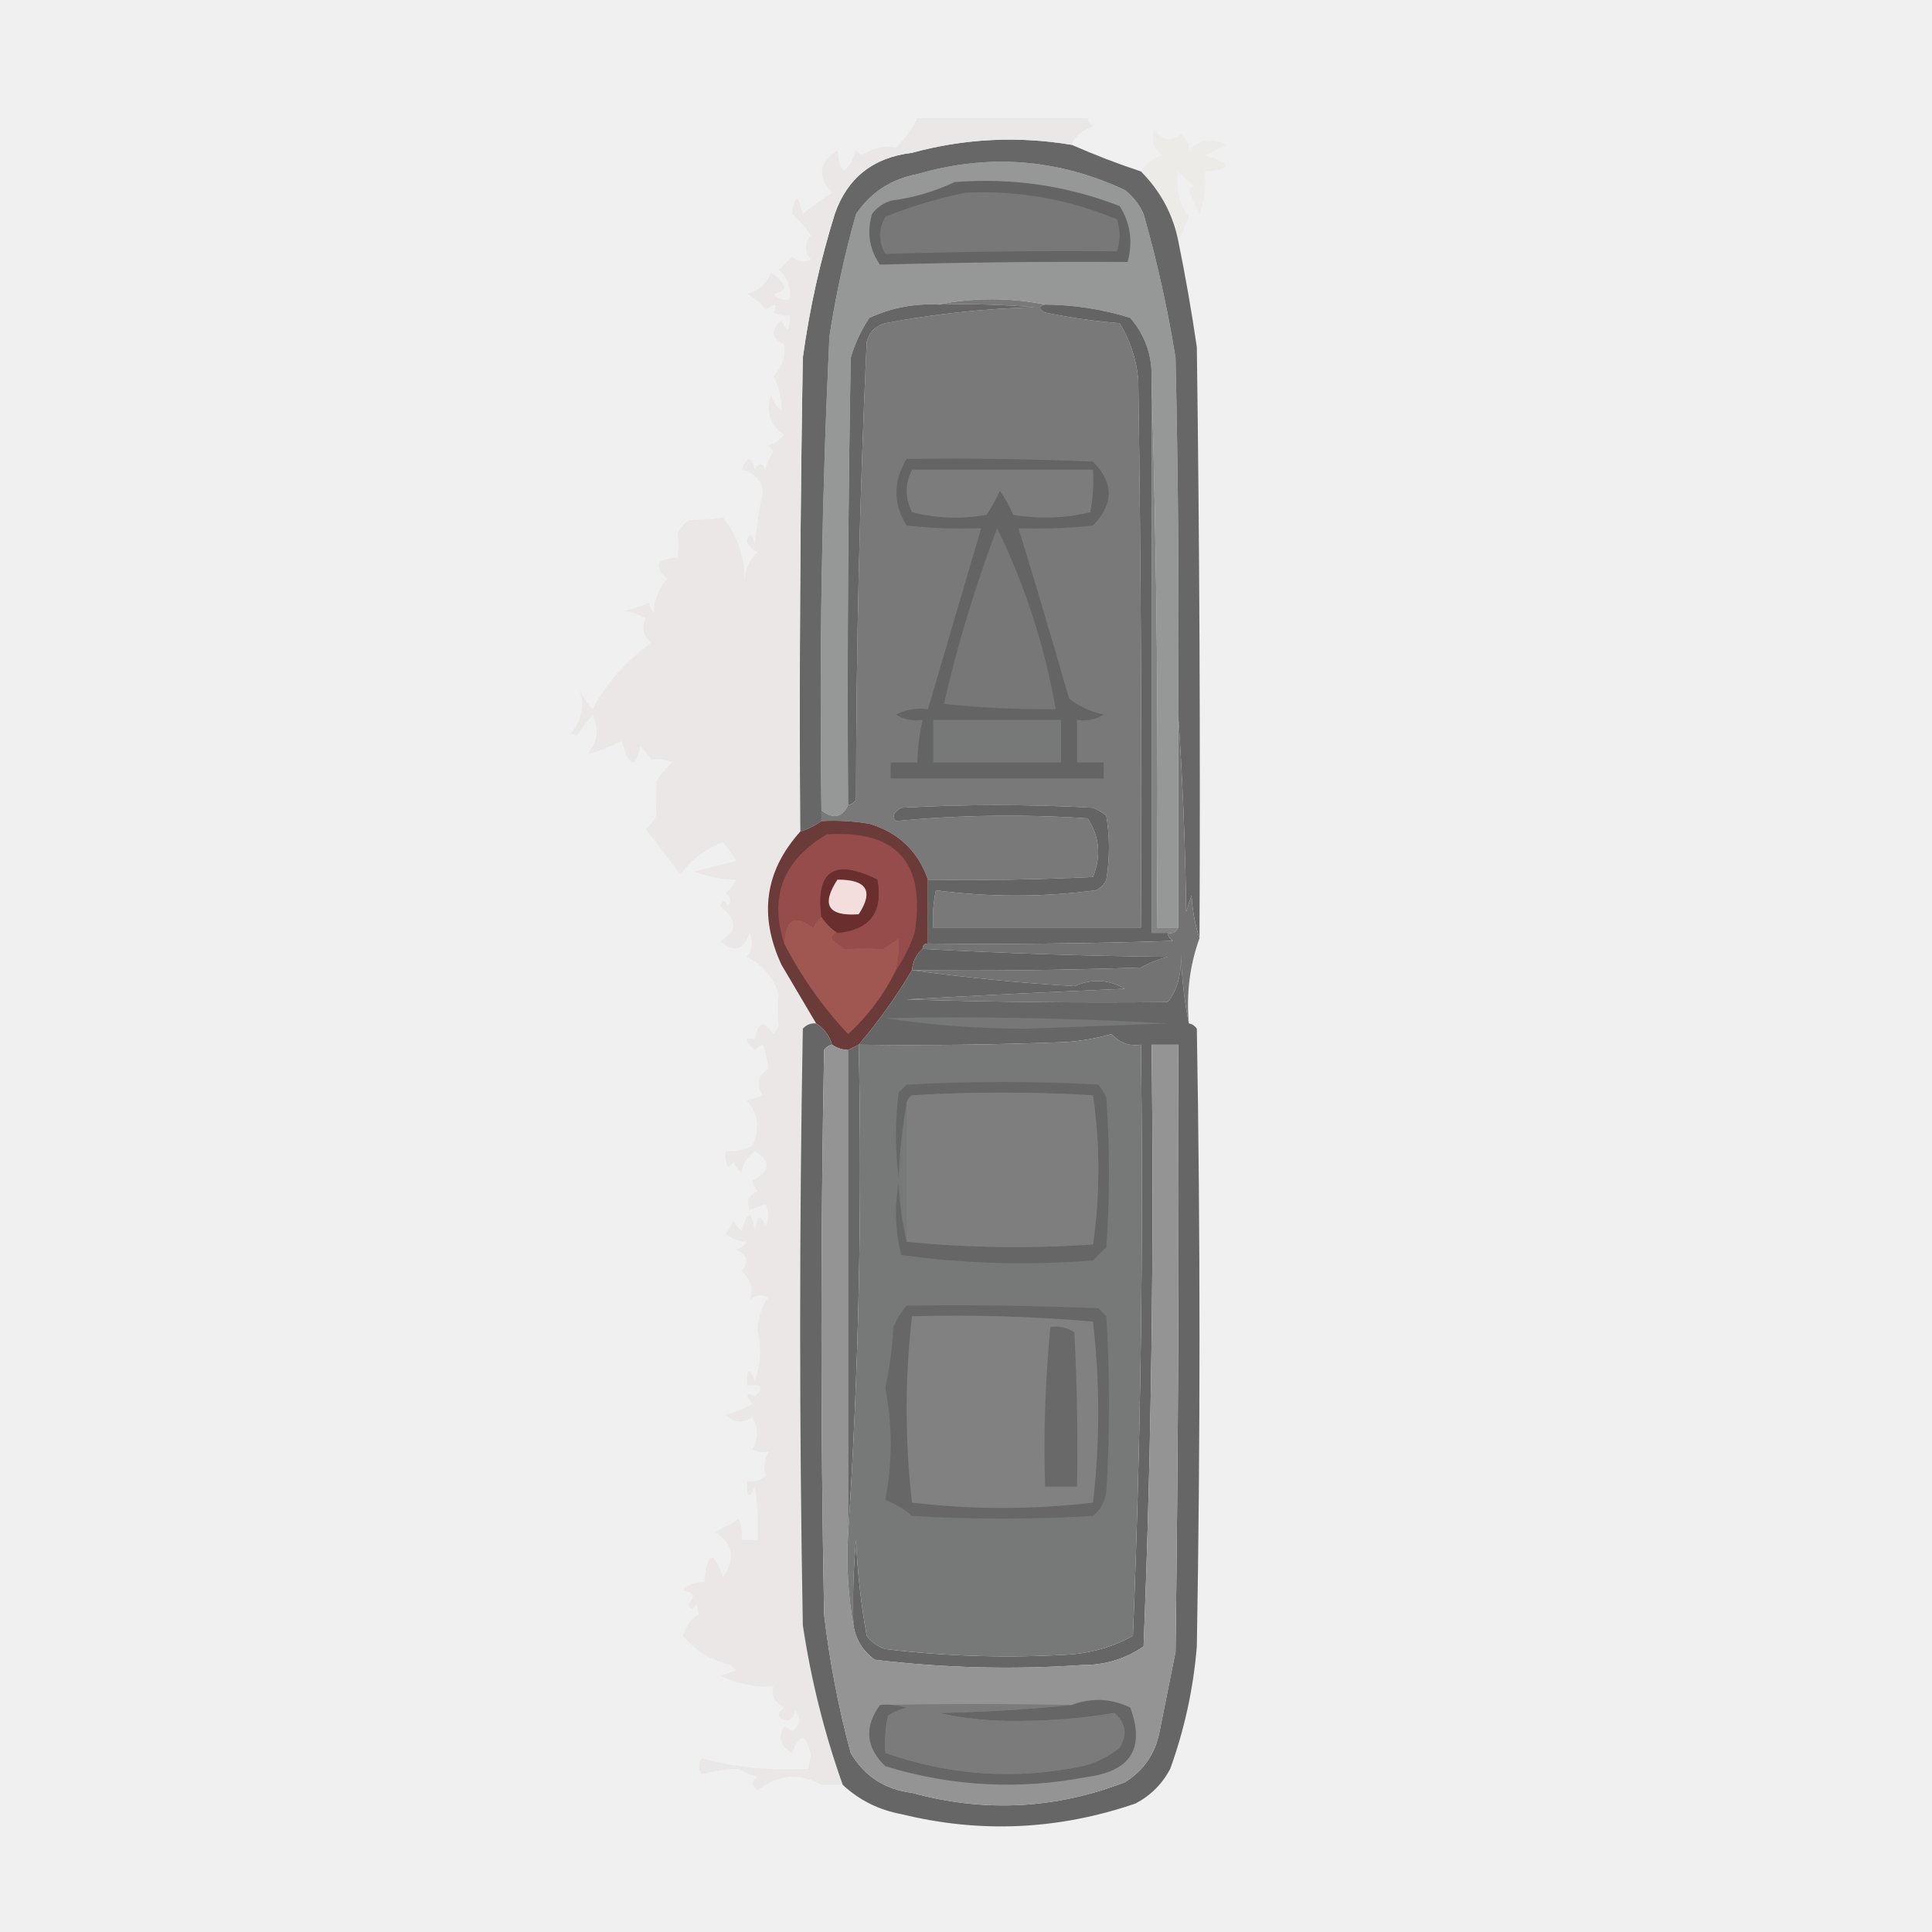
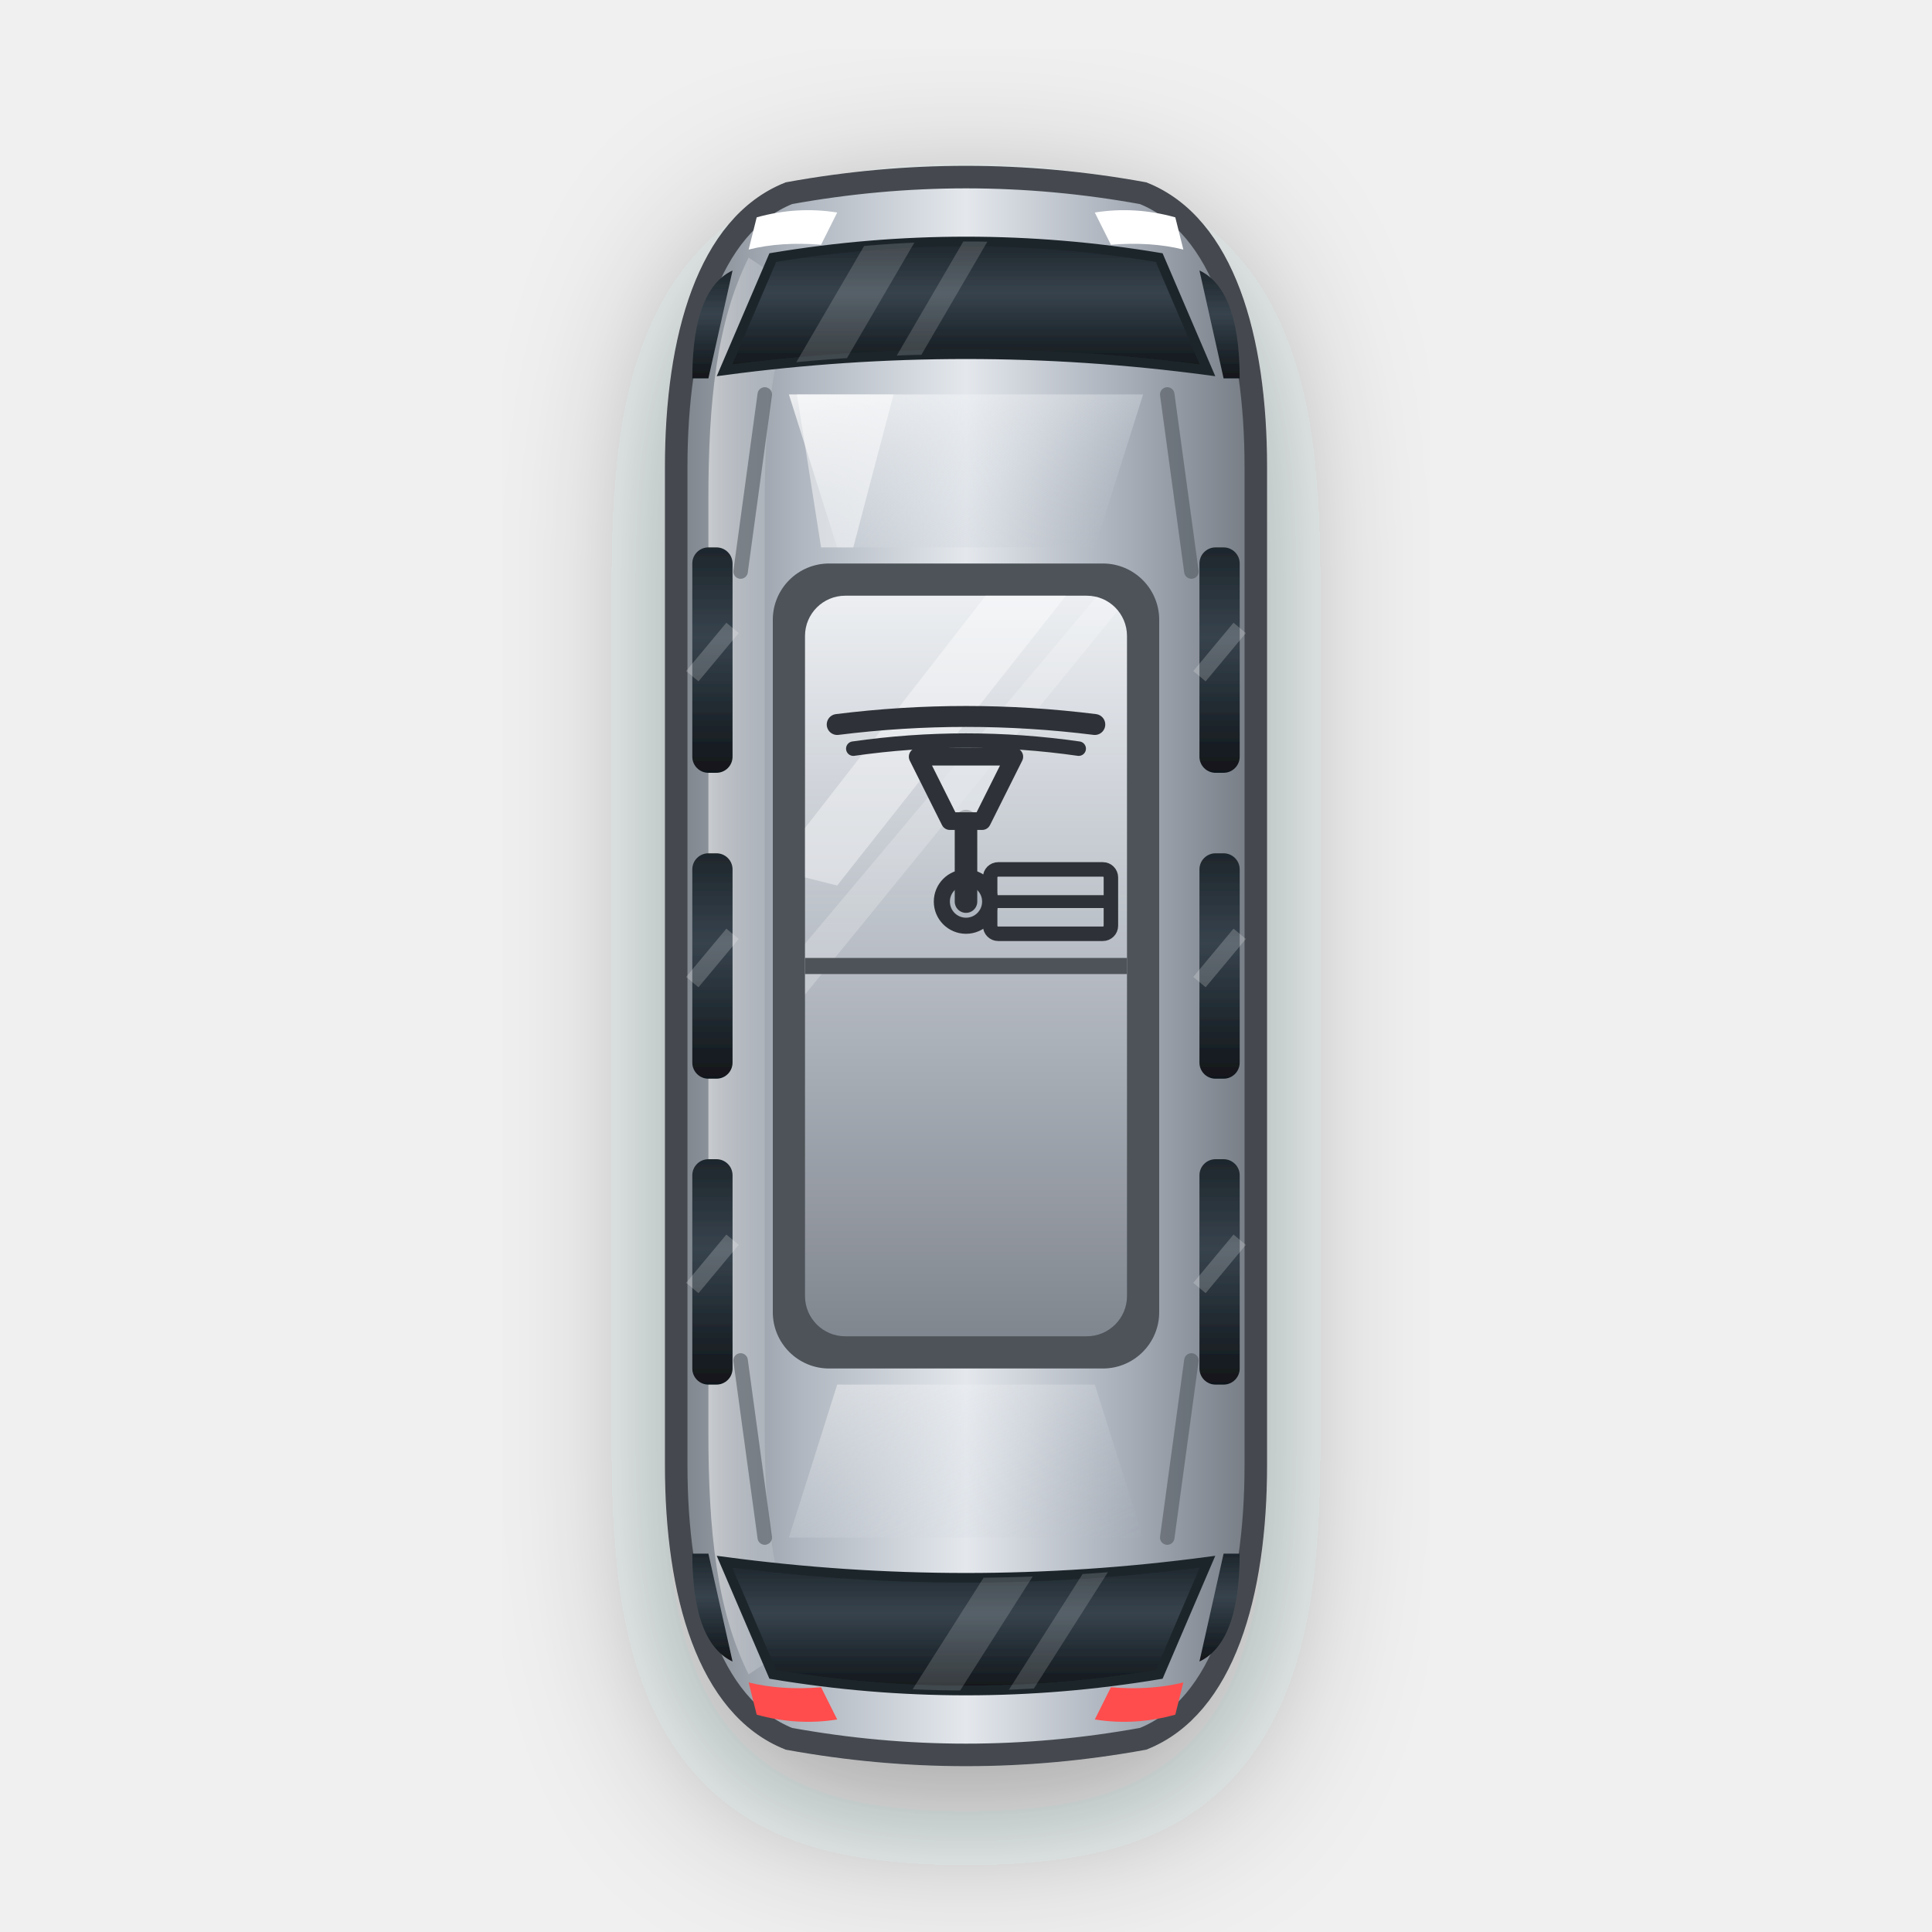
- <svg xmlns="http://www.w3.org/2000/svg" width="96mm" height="96mm" viewBox="0 0 96 96" version="1.1" id="svg1">
-   <defs id="defs1" />
-   <g id="layer1">
-     <g id="g2" style="clip-rule:evenodd;fill-rule:evenodd;image-rendering:optimizeQuality;shape-rendering:geometricPrecision;text-rendering:geometricPrecision" transform="matrix(0.2645833,0,0,0.2645833,-170.1881,6.005637)">
-       <path style="opacity:1" fill="#ecebe7" d="m 864.5,22.5 c -1.005,-4.985 -3.338,-9.318 -7,-13 0.835,-1.443 2.168,-2.443 4,-3 -1.684,-1.354 -2.184,-3.021 -1.5,-5 1.328,2.169 2.994,2.502 5,1 1.098,0.884 1.598,1.884 1.5,3 2.099,-2.034 4.432,-2.368 7,-1 -1.333,0.667 -2.667,1.333 -4,2 5.194,1.558 5.194,2.558 0,3 0.313,2.747 -0.02,5.413 -1,8 -0.744,-1.49 -1.41,-2.99 -2,-4.5 0.333,-0.333 0.667,-0.667 1,-1 -1.146,-0.645 -2.146,-1.478 -3,-2.5 -0.557,2.949 0.109,5.783 2,8.5 -0.544,1.585 -1.211,3.085 -2,4.5 z" id="path2" />
+ <svg xmlns="http://www.w3.org/2000/svg" viewBox="0 0 120 120" width="120" height="120">
+   <defs>
+     <filter id="dropShadow" x="-30%" y="-30%" width="160%" height="160%">
+       <feGaussianBlur in="SourceAlpha" stdDeviation="5" />
+       <feOffset dx="0" dy="3" result="offsetblur" />
+       <feFlood flood-color="#1E2226" flood-opacity="0.38" />
+       <feComposite in2="offsetblur" operator="in" />
+       <feMerge>
+         <feMergeNode />
+         <feMergeNode in="SourceGraphic" />
+       </feMerge>
+     </filter>
+     <linearGradient id="bodyGrad" x1="0%" y1="0%" x2="100%" y2="0%">
+       <stop offset="0%" stop-color="#7D838B" />
+       <stop offset="22%" stop-color="#B0B7C0" />
+       <stop offset="50%" stop-color="#E4E8ED" />
+       <stop offset="78%" stop-color="#A6ADB7" />
+       <stop offset="100%" stop-color="#747A82" />
+     </linearGradient>
+     <linearGradient id="roofGrad" x1="0%" y1="0%" x2="0%" y2="100%">
+       <stop offset="0%" stop-color="#F5F7FA" stop-opacity="0.95" />
+       <stop offset="48%" stop-color="#C4CAD2" stop-opacity="0.9" />
+       <stop offset="100%" stop-color="#878D96" stop-opacity="0.88" />
+     </linearGradient>
+     <linearGradient id="glassGrad" x1="0%" y1="0%" x2="0%" y2="100%">
+       <stop offset="0%" stop-color="#1E262C" />
+       <stop offset="40%" stop-color="#37434D" />
+       <stop offset="70%" stop-color="#222B32" />
+       <stop offset="100%" stop-color="#11161A" />
+     </linearGradient>
+     <linearGradient id="hoodHighlight" x1="0%" y1="0%" x2="100%" y2="100%">
+       <stop offset="0%" stop-color="#FFFFFF" stop-opacity="0.78" />
+       <stop offset="55%" stop-color="#DCE1E7" stop-opacity="0.35" />
+       <stop offset="100%" stop-color="#B0B7C0" stop-opacity="0.08" />
+     </linearGradient>
+     <linearGradient id="silverSheenLeft" x1="0%" y1="0%" x2="100%" y2="0%">
+       <stop offset="0%" stop-color="#FFFFFF" stop-opacity="0.52" />
+       <stop offset="60%" stop-color="#E4E8ED" stop-opacity="0.22" />
+       <stop offset="100%" stop-color="#FFFFFF" stop-opacity="0" />
+     </linearGradient>
+     <clipPath id="frontGlassClip">
+       <path d="M 48 16 Q 60 14 72 16 L 75 23 Q 60 21 45 23 Z" />
+     </clipPath>
+     <clipPath id="rearGlassClip">
+       <path d="M 45 97 Q 60 99 75 97 L 72 104 Q 60 106 48 104 Z" />
+     </clipPath>
+     <clipPath id="roofClip">
+       <rect x="50" y="37" width="20" height="46" rx="2.5" />
+     </clipPath>
+   </defs>
+   <g filter="url(#dropShadow)">
+     <path d="       M 49 12       Q 60 10 71 12       C 76 14 78 21 78 29       L 78 91       C 78 99 76 106 71 108       Q 60 110 49 108       C 44 106 42 99 42 91       L 42 29       C 42 21 44 14 49 12 Z" fill="url(#bodyGrad)" stroke="#454A50" stroke-width="1.4" />
+     <path d="       M 46.5 16       C 44.5 20 44 25 44 31       L 44 89       C 44 95 44.5 100 46.5 104       L 49.5 102       C 48 98 47.5 94 47.5 89       L 47.5 31       C 47.5 26 48 22 49.5 18 Z" fill="url(#silverSheenLeft)" />
+     <path d="M 47 13.5 Q 49.5 12.8 52 13.2 L 51 15.2 Q 48.5 15 46.5 15.5 Z" fill="#FFFFFF" />
+     <path d="M 73 13.5 Q 70.5 12.8 68 13.2 L 69 15.2 Q 71.5 15 73.5 15.5 Z" fill="#FFFFFF" />
+     <path d="M 46.5 104.5 Q 48.5 105 51 104.8 L 52 106.8 Q 49.5 107.2 47 106.5 Z" fill="#FF4D4D" />
+     <path d="M 73.5 104.5 Q 71.5 105 69 104.8 L 68 106.8 Q 70.5 107.2 73 106.5 Z" fill="#FF4D4D" />
+     <path d="M 48 16 Q 60 14 72 16 L 75 23 Q 60 21 45 23 Z" fill="url(#glassGrad)" stroke="#1E262C" stroke-width="0.6" />
+     <path d="M 45.5 16.8 L 44 23.5 L 43 23.5 C 43 19.5 44 17.5 45.5 16.8 Z" fill="url(#glassGrad)" />
+     <path d="M 74.5 16.8 L 76 23.5 L 77 23.5 C 77 19.5 76 17.5 74.5 16.8 Z" fill="url(#glassGrad)" />
+     <g clip-path="url(#frontGlassClip)">
+       <polygon points="48,25 55,13 58,13 51,25" fill="#FFFFFF" fill-opacity="0.16" />
+       <polygon points="54,25 61,13 62.5,13 55.5,25" fill="#FFFFFF" fill-opacity="0.16" />
    </g>
-     <g id="g4" style="clip-rule:evenodd;fill-rule:evenodd;image-rendering:optimizeQuality;shape-rendering:geometricPrecision;text-rendering:geometricPrecision" transform="matrix(0.2645833,0,0,0.2645833,-170.1881,6.005637)">
-       <path style="opacity:1" fill="#969797" d="m 864.5,111.5 c 0,13.333 0,26.667 0,40 -1.333,0 -2.667,0 -4,0 0.332,-34.504 -0.002,-68.837 -1,-103 0.153,-4.375 -1.18,-8.208 -4,-11.5 -5.188,-1.622 -10.522,-2.456 -16,-2.5 -6.667,-1.333 -13.333,-1.333 -20,0 -4.546,-0.232 -8.879,0.602 -13,2.5 -1.537,2.28 -2.703,4.78 -3.5,7.5 -0.5,27.998 -0.667,55.998 -0.5,84 -1.107,2.347 -2.774,2.68 -5,1 -0.415,-29.692 0.085,-59.358 1.5,-89 1.192,-7.769 2.859,-15.436 5,-23 2.748,-4.067 6.581,-6.567 11.5,-7.5 13.407,-3.892 26.407,-2.892 39,3 1.549,1.214 2.715,2.714 3.5,4.5 2.535,8.873 4.535,17.873 6,27 0.5,22.331 0.667,44.664 0.5,67 z" id="path4" />
+     <path d="M 45 97 Q 60 99 75 97 L 72 104 Q 60 106 48 104 Z" fill="url(#glassGrad)" stroke="#1E262C" stroke-width="0.6" />
+     <path d="M 45.5 103.2 L 44 96.5 L 43 96.5 C 43 100.5 44 102.5 45.5 103.2 Z" fill="url(#glassGrad)" />
+     <path d="M 74.5 103.2 L 76 96.5 L 77 96.5 C 77 100.5 76 102.5 74.5 103.2 Z" fill="url(#glassGrad)" />
+     <g clip-path="url(#rearGlassClip)">
+       <polygon points="56,106 63,95 66,95 59,106" fill="#FFFFFF" fill-opacity="0.16" />
+       <polygon points="62,106 69,95 70.5,95 63.5,106" fill="#FFFFFF" fill-opacity="0.16" />
    </g>
-     <g id="g5" style="clip-rule:evenodd;fill-rule:evenodd;image-rendering:optimizeQuality;shape-rendering:geometricPrecision;text-rendering:geometricPrecision" transform="matrix(0.2645833,0,0,0.2645833,-170.1881,6.005637)">
-       <path style="opacity:1" fill="#797979" d="m 819.5,34.5 c 6.667,-1.333 13.333,-1.333 20,0 -1.238,0.31 -1.238,0.81 0,1.5 4.623,0.958 9.29,1.625 14,2 1.961,3.215 3.127,6.715 3.5,10.5 0.5,34.332 0.667,68.665 0.5,103 -13,0 -26,0 -39,0 -0.163,-2.357 0.003,-4.69 0.5,-7 9.958,1.313 19.958,1.313 30,0 0.945,-0.405 1.612,-1.072 2,-2 0.667,-4 0.667,-8 0,-12 -0.75,-0.626 -1.584,-1.126 -2.5,-1.5 -12,-0.667 -24,-0.667 -36,0 -1.46,0.811 -1.793,1.645 -1,2.5 11.954,-1.146 23.954,-1.312 36,-0.5 2.233,3.442 2.567,7.108 1,11 -10.328,0.5 -20.661,0.666 -31,0.5 -1.85,-5.349 -5.516,-8.849 -11,-10.5 -2.982,-0.498 -5.982,-0.665 -9,-0.5 0,-0.667 0,-1.333 0,-2 2.226,1.68 3.893,1.347 5,-1 0.617,-0.111 1.117,-0.444 1.5,-1 0.024,-28.728 0.691,-57.395 2,-86 0.5,-1.833 1.667,-3 3.5,-3.5 9.252,-1.75 18.585,-2.75 28,-3 -5.991,-0.499 -11.991,-0.666 -18,-0.5 z" id="path5" />
+     <polygon points="49,24.5 71,24.5 68,34 52,34" fill="url(#hoodHighlight)" />
+     <polygon points="49.5,24.5 55.5,24.5 53,34 51,34" fill="#FFFFFF" fill-opacity="0.48" />
+     <path d="M 47.5 24.5 L 46 35.5" stroke="#545A61" stroke-opacity="0.6" stroke-width="0.9" fill="none" stroke-linecap="round" />
+     <path d="M 72.5 24.5 L 74 35.5" stroke="#545A61" stroke-opacity="0.6" stroke-width="0.9" fill="none" stroke-linecap="round" />
+     <polygon points="52,86 68,86 71,95.5 49,95.5" fill="url(#hoodHighlight)" opacity="0.6" />
+     <path d="M 46 84.5 L 47.5 95.5" stroke="#545A61" stroke-opacity="0.6" stroke-width="0.9" fill="none" stroke-linecap="round" />
+     <path d="M 74 84.5 L 72.5 95.5" stroke="#545A61" stroke-opacity="0.6" stroke-width="0.9" fill="none" stroke-linecap="round" />
+     <rect x="43" y="34" width="2.5" height="14" rx="1" fill="url(#glassGrad)" />
+     <rect x="43" y="53" width="2.5" height="14" rx="1" fill="url(#glassGrad)" />
+     <rect x="43" y="72" width="2.5" height="14" rx="1" fill="url(#glassGrad)" />
+     <line x1="43" y1="42" x2="45.5" y2="39" stroke="#FFFFFF" stroke-opacity="0.2" stroke-width="1" />
+     <line x1="43" y1="61" x2="45.5" y2="58" stroke="#FFFFFF" stroke-opacity="0.2" stroke-width="1" />
+     <line x1="43" y1="80" x2="45.5" y2="77" stroke="#FFFFFF" stroke-opacity="0.2" stroke-width="1" />
+     <rect x="74.5" y="34" width="2.5" height="14" rx="1" fill="url(#glassGrad)" />
+     <rect x="74.5" y="53" width="2.5" height="14" rx="1" fill="url(#glassGrad)" />
+     <rect x="74.5" y="72" width="2.5" height="14" rx="1" fill="url(#glassGrad)" />
+     <line x1="74.5" y1="42" x2="77" y2="39" stroke="#FFFFFF" stroke-opacity="0.2" stroke-width="1" />
+     <line x1="74.5" y1="61" x2="77" y2="58" stroke="#FFFFFF" stroke-opacity="0.2" stroke-width="1" />
+     <line x1="74.5" y1="80" x2="77" y2="77" stroke="#FFFFFF" stroke-opacity="0.2" stroke-width="1" />
+     <rect x="48" y="35" width="24" height="50" rx="3.5" fill="#4D5259" />
+     <rect x="50" y="37" width="20" height="46" rx="2.5" fill="url(#roofGrad)" />
+     <g clip-path="url(#roofClip)">
+       <polygon points="48,54 62,36 67,36 52,55" fill="#FFFFFF" fill-opacity="0.4" />
+       <polygon points="48,61 69,36 71,36 49,63" fill="#FFFFFF" fill-opacity="0.22" />
    </g>
-     <g id="g6" style="clip-rule:evenodd;fill-rule:evenodd;image-rendering:optimizeQuality;shape-rendering:geometricPrecision;text-rendering:geometricPrecision" transform="matrix(0.2645833,0,0,0.2645833,-170.1881,6.005637)">
-       <path style="opacity:1" fill="#676767" d="m 844.5,4.5 c 4.18,1.841 8.513,3.508 13,5 3.662,3.682 5.995,8.015 7,13 1.355,6.61 2.521,13.277 3.5,20 0.5,36.998 0.667,73.998 0.5,111 -0.817,-2.469 -1.317,-5.135 -1.5,-8 -0.333,1 -0.667,2 -1,3 -0.169,-12.507 -0.669,-24.84 -1.5,-37 0.167,-22.336 0,-44.669 -0.5,-67 -1.465,-9.127 -3.465,-18.127 -6,-27 -0.785,-1.786 -1.951,-3.286 -3.5,-4.5 -12.593,-5.892 -25.593,-6.892 -39,-3 -4.919,0.933 -8.752,3.433 -11.5,7.5 -2.141,7.564 -3.808,15.231 -5,23 -1.415,29.642 -1.915,59.308 -1.5,89 0,0.667 0,1.333 0,2 -1.171,0.845 -2.505,1.511 -4,2 -0.167,-29.669 0,-59.335 0.5,-89 1.251,-9.175 3.251,-18.175 6,-27 2.351,-6.781 7.185,-10.614 14.5,-11.5 9.887,-2.692 19.887,-3.192 30,-1.5 z" id="path6" />
-     </g>
-     <g id="g7" style="clip-rule:evenodd;fill-rule:evenodd;image-rendering:optimizeQuality;shape-rendering:geometricPrecision;text-rendering:geometricPrecision" transform="matrix(0.2645833,0,0,0.2645833,-170.1881,6.005637)">
-       <path style="opacity:1" fill="#666666" d="m 819.5,34.5 c 6.009,-0.166 12.009,5e-4 18,0.5 -9.415,0.25 -18.748,1.25 -28,3 -1.833,0.5 -3,1.667 -3.5,3.5 -1.309,28.605 -1.976,57.272 -2,86 -0.383,0.556 -0.883,0.889 -1.5,1 -0.167,-28.002 0,-56.002 0.5,-84 0.797,-2.72 1.963,-5.22 3.5,-7.5 4.121,-1.899 8.454,-2.732 13,-2.5 z" id="path7" />
-     </g>
-     <g id="g8" style="clip-rule:evenodd;fill-rule:evenodd;image-rendering:optimizeQuality;shape-rendering:geometricPrecision;text-rendering:geometricPrecision" transform="matrix(0.2645833,0,0,0.2645833,-170.1881,6.005637)">
-       <path style="opacity:1" fill="#646464" d="m 822.5,11.5 c 10.711,-0.854 21.044,0.646 31,4.5 2.023,3.183 2.523,6.683 1.5,10.5 -15.436,-0.097 -30.936,0.07 -46.5,0.5 -2.004,-2.841 -2.504,-6.007 -1.5,-9.5 0.903,-1.201 2.069,-2.035 3.5,-2.5 4.295,-0.569 8.295,-1.736 12,-3.5 z" id="path8" />
-     </g>
-     <g id="g9" style="clip-rule:evenodd;fill-rule:evenodd;image-rendering:optimizeQuality;shape-rendering:geometricPrecision;text-rendering:geometricPrecision" transform="matrix(0.2645833,0,0,0.2645833,-170.1881,6.005637)">
-       <path style="opacity:1" fill="#787879" d="m 824.5,13.5 c 9.913,-0.477 19.413,1.189 28.5,5 0.667,2 0.667,4 0,6 -14.435,-0.122 -28.935,0.044 -43.5,0.5 -1.333,-2.333 -1.333,-4.667 0,-7 4.982,-1.99 9.982,-3.49 15,-4.5 z" id="path9" />
-     </g>
-     <g id="g10" style="clip-rule:evenodd;fill-rule:evenodd;image-rendering:optimizeQuality;shape-rendering:geometricPrecision;text-rendering:geometricPrecision" transform="matrix(0.2645833,0,0,0.2645833,-170.1881,6.005637)">
-       <path style="opacity:1" fill="#ebe7e7" d="m 815.5,-0.5 c 10.667,0 21.333,0 32,0 0.111,0.617 0.444,1.117 1,1.5 -2.193,0.883 -3.526,2.05 -4,3.5 -10.113,-1.692 -20.113,-1.192 -30,1.5 -7.315,0.886 -12.149,4.719 -14.5,11.5 -2.749,8.825 -4.749,17.825 -6,27 -0.5,29.665 -0.667,59.331 -0.5,89 -6.635,7.407 -7.801,15.741 -3.5,25 2.178,3.694 4.345,7.361 6.5,11 -0.996,-0.086 -1.829,0.248 -2.5,1 -0.667,37.333 -0.667,74.667 0,112 1.545,10.298 4.045,20.298 7.5,30 -1.333,0 -2.667,0 -4,0 -4.069,-2.297 -8.069,-1.964 -12,1 -1.211,-0.774 -1.211,-1.607 0,-2.5 -1.266,-0.309 -2.433,-0.809 -3.5,-1.5 -2.297,0.039 -4.63,0.372 -7,1 -0.667,-1 -0.667,-2 0,-3 6.35,1.723 13.016,2.39 20,2 0.167,-0.833 0.333,-1.667 0.5,-2.5 -0.869,-4.2 -2.036,-4.367 -3.5,-0.5 -2.261,-1.272 -2.761,-2.938 -1.5,-5 0.586,0.209 1.086,0.543 1.5,1 1.578,-1.211 1.745,-2.545 0.5,-4 0.011,0.941 -0.489,1.608 -1.5,2 -1.826,-0.51 -1.993,-1.344 -0.5,-2.5 -1.894,-1.101 -2.561,-2.434 -2,-4 -3.337,0.244 -6.671,-0.423 -10,-2 1,-0.333 2,-0.667 3,-1 -0.333,-0.333 -0.667,-0.667 -1,-1 -3.677,-0.825 -6.677,-2.658 -9,-5.5 0.743,-2.219 1.743,-3.553 3,-4 -0.167,-0.667 -0.333,-1.333 -0.5,-2 -0.654,1.196 -1.154,1.196 -1.5,0 1.402,-1.342 1.069,-2.176 -1,-2.5 1.063,-1.188 2.397,-1.688 4,-1.5 0.536,-5.876 1.702,-6.209 3.5,-1 2.428,-3.521 1.928,-6.355 -1.5,-8.5 1.581,-0.707 3.081,-1.54 4.5,-2.5 0.49,1.293 0.657,2.627 0.5,4 1,0 2,0 3,0 0.165,-3.35 -0.002,-6.683 -0.5,-10 -1.087,2.432 -1.587,2.098 -1.5,-1 1.322,0.17 2.489,-0.163 3.5,-1 -0.379,-1.575 -0.212,-3.075 0.5,-4.5 -1.238,0.077 -2.238,-0.089 -3,-0.5 1.206,-2.016 1.206,-4.016 0,-6 -1.724,1.161 -3.39,0.995 -5,-0.5 1.746,-0.471 3.413,-1.138 5,-2 -1.333,-1.84 -1.166,-2.34 0.5,-1.5 1.836,-1.631 1.336,-2.298 -1.5,-2 -0.087,-3.098 0.413,-3.432 1.5,-1 1.118,-2.952 1.285,-6.119 0.5,-9.5 0.1,-2.302 0.767,-4.302 2,-6 -1.284,-0.684 -2.451,-0.517 -3.5,0.5 0.794,-1.986 0.294,-3.819 -1.5,-5.5 1.425,-1.714 1.092,-3.047 -1,-4 0.808,-0.308 1.475,-0.808 2,-1.5 -1.489,-0.033 -2.822,-0.533 -4,-1.5 0.626,-0.75 1.126,-1.584 1.5,-2.5 0.308,0.808 0.808,1.475 1.5,2 1.098,-3.861 1.931,-3.861 2.5,0 0.359,-3.044 1.026,-3.378 2,-1 0.667,-1.333 0.667,-2.667 0,-4 -1,0.333 -2,0.667 -3,1 -0.658,-1.608 -0.158,-2.775 1.5,-3.5 -0.522,-0.561 -0.855,-1.228 -1,-2 3.451,-1.719 3.618,-3.552 0.5,-5.5 -1.637,1.333 -2.471,2.666 -2.5,4 -0.692,-0.525 -1.192,-1.192 -1.5,-2 -0.333,0.333 -0.667,0.667 -1,1 -0.483,-0.948 -0.649,-1.948 -0.5,-3 1.762,0.143 3.429,-0.191 5,-1 1.495,-3.145 1.162,-5.978 -1,-8.5 1,-0.333 2,-0.667 3,-1 -1.36,-1.938 -1.027,-3.604 1,-5 -0.094,-1.422 -0.428,-2.922 -1,-4.5 -0.586,0.209 -1.086,0.543 -1.5,1 -2.033,-1.85 -2.033,-2.516 0,-2 0.57,-3.344 1.736,-3.677 3.5,-1 0.333,-0.5 0.667,-1 1,-1.5 -0.261,-2.073 -0.261,-4.073 0,-6 -1.087,-3.212 -3.087,-5.545 -6,-7 1.054,-1.388 1.22,-2.888 0.5,-4.5 -1.077,3.289 -2.91,3.789 -5.5,1.5 3.25,-1.674 3.25,-3.841 0,-6.5 0.346,-1.196 0.846,-1.196 1.5,0 0.617,-0.949 0.451,-1.782 -0.5,-2.5 0.857,-0.689 1.523,-1.522 2,-2.5 -2.514,-0.017 -5.181,-0.517 -8,-1.5 2.667,-0.667 5.333,-1.333 8,-2 -0.711,-1.255 -1.544,-2.421 -2.5,-3.5 -3.21,1.201 -5.877,3.201 -8,6 -2.167,-2.833 -4.333,-5.667 -6.5,-8.5 0.857,-0.689 1.523,-1.522 2,-2.5 -0.087,-2.203 -0.087,-4.37 0,-6.5 0.813,-1.314 1.813,-2.481 3,-3.5 -1.216,-0.596 -2.549,-0.763 -4,-0.5 -0.547,-0.925 -1.213,-1.758 -2,-2.5 -0.968,4.273 -2.135,3.94 -3.5,-1 -2.231,1.047 -4.398,1.881 -6.5,2.5 1.964,-2.312 2.297,-4.812 1,-7.5 -1,1.333 -2,2.667 -3,4 -0.333,-0.167 -0.667,-0.333 -1,-0.5 2.113,-2.598 2.613,-5.431 1.5,-8.5 0.583,1.502 1.416,2.835 2.5,4 2.433,-4.643 6.1,-8.809 11,-12.5 -1.514,-1.439 -1.847,-2.939 -1,-4.5 -1.229,-0.781 -2.562,-1.281 -4,-1.5 1.601,-0.273 3.101,-0.773 4.5,-1.5 0.333,0.667 0.667,1.333 1,2 0.093,-2.507 0.926,-4.674 2.5,-6.5 -2.649,-2.437 -1.983,-3.77 2,-4 0.194,-1.43 0.194,-2.93 0,-4.5 0.477,-0.978 1.143,-1.811 2,-2.5 2.216,-0.041 4.382,-0.208 6.5,-0.5 2.768,3.403 4.101,7.403 4,12 0.121,-2.227 0.954,-4.06 2.5,-5.5 -0.928,-0.388 -1.595,-1.055 -2,-2 0.444,-1.762 0.944,-1.595 1.5,0.5 0.337,-3.361 0.837,-6.694 1.5,-10 -0.422,-2.163 -1.756,-3.497 -4,-4 0.998,-2.528 1.831,-2.528 2.5,0 0.667,-1.333 1.333,-1.333 2,0 0.309,-1.266 0.809,-2.433 1.5,-3.5 -0.333,-0.333 -0.667,-0.667 -1,-1 1.172,-0.419 2.172,-1.085 3,-2 -2.619,-1.857 -3.452,-4.356 -2.5,-7.5 0.419,1.172 1.085,2.172 2,3 0.067,-2.235 -0.433,-4.402 -1.5,-6.5 1.681,-1.946 2.348,-3.946 2,-6 -2.447,-1.229 -2.613,-2.729 -0.5,-4.5 1.087,2.432 1.587,2.098 1.5,-1 -1.052,0.149 -2.052,-0.017 -3,-0.5 0.84,-1.667 0.34,-1.833 -1.5,-0.5 -0.9,-1.27 -2.066,-2.27 -3.5,-3 2.209,-0.563 3.709,-1.896 4.5,-4 3.084,2.16 3.25,3.494 0.5,4 0.825,0.886 1.825,1.219 3,1 0.359,-2.266 -0.308,-4.099 -2,-5.5 0.833,-0.833 1.667,-1.667 2.5,-2.5 1.049,1.017 2.216,1.184 3.5,0.5 -1.247,-1.458 -1.247,-2.958 0,-4.5 -0.98,-1.481 -2.147,-2.815 -3.5,-4 0.449,-3.77 1.116,-3.77 2,0 1.745,-1.456 3.578,-2.789 5.5,-4 -2.854,-2.99 -2.521,-5.657 1,-8 0.482,4.919 1.649,4.919 3.5,0 0.333,0.333 0.667,0.667 1,1 2.172,-1.412 4.338,-1.912 6.5,-1.5 1.71,-1.651 3.044,-3.484 4,-5.5 z" id="path10" />
-     </g>
-     <g id="g11" style="clip-rule:evenodd;fill-rule:evenodd;image-rendering:optimizeQuality;shape-rendering:geometricPrecision;text-rendering:geometricPrecision" transform="matrix(0.2645833,0,0,0.2645833,-170.1881,6.005637)">
-       <path style="opacity:1" fill="#838383" d="m 859.5,48.5 c 0.998,34.163 1.332,68.496 1,103 1.333,0 2.667,0 4,0 -0.342,0.838 -1.008,1.172 -2,1 -1,0 -2,0 -3,0 0,-34.667 0,-69.333 0,-104 z" id="path11" />
-     </g>
-     <g id="g16" style="clip-rule:evenodd;fill-rule:evenodd;image-rendering:optimizeQuality;shape-rendering:geometricPrecision;text-rendering:geometricPrecision" transform="matrix(0.2645833,0,0,0.2645833,-170.1881,6.005637)">
-       <path style="opacity:1" fill="#646465" d="m 813.5,63.5 c 11.671,-0.167 23.338,1e-4 35,0.5 3.925,3.962 3.925,7.962 0,12 -4.655,0.499 -9.321,0.666 -14,0.5 3.261,10.618 6.428,21.285 9.5,32 1.864,1.464 4.031,2.464 6.5,3 -1.545,0.952 -3.212,1.285 -5,1 0,2.667 0,5.333 0,8 1.667,0 3.333,0 5,0 0,1 0,2 0,3 -13.333,0 -26.667,0 -40,0 0,-1 0,-2 0,-3 1.667,0 3.333,0 5,0 0.075,-2.706 0.408,-5.373 1,-8 -1.788,0.285 -3.455,-0.048 -5,-1 1.896,-0.966 3.896,-1.299 6,-1 3.333,-11.333 6.667,-22.667 10,-34 -4.679,0.166 -9.345,-8e-4 -14,-0.5 -2.557,-4.098 -2.557,-8.265 0,-12.5 z" id="path16" />
-     </g>
-     <g id="g17" style="clip-rule:evenodd;fill-rule:evenodd;image-rendering:optimizeQuality;shape-rendering:geometricPrecision;text-rendering:geometricPrecision" transform="matrix(0.2645833,0,0,0.2645833,-170.1881,6.005637)">
-       <path style="opacity:1" fill="#777777" d="m 830.5,76.5 c 5.232,10.698 8.898,22.032 11,34 -7.024,0.065 -14.024,-0.268 -21,-1 2.579,-11.232 5.913,-22.232 10,-33 z" id="path17" />
-     </g>
-     <g id="g18" style="clip-rule:evenodd;fill-rule:evenodd;image-rendering:optimizeQuality;shape-rendering:geometricPrecision;text-rendering:geometricPrecision" transform="matrix(0.2645833,0,0,0.2645833,-170.1881,6.005637)">
-       <path style="opacity:1" fill="#7c7c7c" d="m 814.5,65.5 c 11.333,0 22.667,0 34,0 0.164,2.687 -0.003,5.354 -0.5,8 -4.748,1.135 -9.581,1.302 -14.5,0.5 -0.647,-1.609 -1.48,-3.11 -2.5,-4.5 -0.707,1.581 -1.54,3.081 -2.5,4.5 -4.702,0.828 -9.369,0.662 -14,-0.5 -1.324,-2.698 -1.324,-5.364 0,-8 z" id="path18" />
-     </g>
-     <g id="g21" style="clip-rule:evenodd;fill-rule:evenodd;image-rendering:optimizeQuality;shape-rendering:geometricPrecision;text-rendering:geometricPrecision" transform="matrix(0.2645833,0,0,0.2645833,-170.1881,6.005637)">
-       <path style="opacity:1" fill="#777878" d="m 818.5,112.5 c 8,0 16,0 24,0 0,2.667 0,5.333 0,8 -8,0 -16,0 -24,0 0,-2.667 0,-5.333 0,-8 z" id="path21" />
-     </g>
-     <g id="g29" style="clip-rule:evenodd;fill-rule:evenodd;image-rendering:optimizeQuality;shape-rendering:geometricPrecision;text-rendering:geometricPrecision" transform="matrix(0.2645833,0,0,0.2645833,-170.1881,6.005637)">
-       <path style="opacity:1" fill="#6b3b39" d="m 797.5,131.5 c 3.018,-0.165 6.018,0.002 9,0.5 5.484,1.651 9.15,5.151 11,10.5 0,4 0,8 0,12 -0.667,0 -1,0.333 -1,1 -1.174,1.014 -1.84,2.347 -2,4 -2.913,4.922 -6.246,9.588 -10,14 -0.667,0.333 -1.333,0.667 -2,1 -1.109,-0.057 -2.109,-0.39 -3,-1 -0.526,-1.73 -1.526,-3.064 -3,-4 -2.155,-3.639 -4.322,-7.306 -6.5,-11 -4.301,-9.259 -3.135,-17.593 3.5,-25 1.495,-0.489 2.829,-1.155 4,-2 z" id="path29" />
-     </g>
-     <g id="g31" style="clip-rule:evenodd;fill-rule:evenodd;image-rendering:optimizeQuality;shape-rendering:geometricPrecision;text-rendering:geometricPrecision" transform="matrix(0.2645833,0,0,0.2645833,-170.1881,6.005637)">
-       <path style="opacity:1" fill="#964c4b" d="m 811.5,159.5 c 0.514,-2.012 0.68,-4.012 0.5,-6 -1,0.667 -2,1.333 -3,2 -2.407,-0.173 -4.74,-0.173 -7,0 -0.925,-0.547 -1.758,-1.213 -2.5,-2 0.124,-0.607 0.457,-0.94 1,-1 6.12,-0.561 8.62,-3.895 7.5,-10 -8.121,-4.015 -11.621,-1.682 -10.5,7 -0.722,0.418 -1.222,1.084 -1.5,2 -3.514,-2.658 -5.347,-1.658 -5.5,3 -2.841,-8.839 -0.175,-15.672 8,-20.5 13.133,-0.86 18.633,5.306 16.5,18.5 -0.898,2.569 -2.065,4.902 -3.5,7 z" id="path31" />
-     </g>
-     <g id="g32" style="clip-rule:evenodd;fill-rule:evenodd;image-rendering:optimizeQuality;shape-rendering:geometricPrecision;text-rendering:geometricPrecision" transform="matrix(0.2645833,0,0,0.2645833,-170.1881,6.005637)">
-       <path style="opacity:1" fill="#692e2d" d="m 800.5,152.5 c -1.194,-0.772 -2.194,-1.772 -3,-3 -1.121,-8.682 2.379,-11.015 10.5,-7 1.12,6.105 -1.38,9.439 -7.5,10 z" id="path32" />
-     </g>
-     <g id="g34" style="clip-rule:evenodd;fill-rule:evenodd;image-rendering:optimizeQuality;shape-rendering:geometricPrecision;text-rendering:geometricPrecision" transform="matrix(0.2645833,0,0,0.2645833,-170.1881,6.005637)">
-       <path style="opacity:1" fill="#646464" d="m 839.5,34.5 c 5.478,0.044 10.812,0.878 16,2.5 2.82,3.292 4.153,7.125 4,11.5 0,34.667 0,69.333 0,104 1,0 2,0 3,0 0.111,0.617 0.444,1.117 1,1.5 -15.33,0.5 -30.663,0.667 -46,0.5 0,-4 0,-8 0,-12 10.339,0.166 20.672,0 31,-0.5 1.567,-3.892 1.233,-7.558 -1,-11 -12.046,-0.812 -24.046,-0.646 -36,0.5 -0.793,-0.855 -0.46,-1.689 1,-2.5 12,-0.667 24,-0.667 36,0 0.916,0.374 1.75,0.874 2.5,1.5 0.667,4 0.667,8 0,12 -0.388,0.928 -1.055,1.595 -2,2 -10.042,1.313 -20.042,1.313 -30,0 -0.497,2.31 -0.663,4.643 -0.5,7 13,0 26,0 39,0 0.167,-34.335 0,-68.668 -0.5,-103 -0.373,-3.785 -1.539,-7.285 -3.5,-10.5 -4.71,-0.375 -9.377,-1.042 -14,-2 -1.238,-0.69 -1.238,-1.19 0,-1.5 z" id="path34" />
-     </g>
-     <g id="g35" style="clip-rule:evenodd;fill-rule:evenodd;image-rendering:optimizeQuality;shape-rendering:geometricPrecision;text-rendering:geometricPrecision" transform="matrix(0.2645833,0,0,0.2645833,-170.1881,6.005637)">
-       <path style="opacity:1" fill="#f3dedd" d="m 800.5,142.5 c 5.516,-0.027 6.849,2.14 4,6.5 -5.762,0.418 -7.096,-1.749 -4,-6.5 z" id="path35" />
-     </g>
-     <g id="g40" style="clip-rule:evenodd;fill-rule:evenodd;image-rendering:optimizeQuality;shape-rendering:geometricPrecision;text-rendering:geometricPrecision" transform="matrix(0.2645833,0,0,0.2645833,-170.1881,6.005637)">
-       <path style="opacity:1" fill="#a05751" d="m 797.5,149.5 c 0.806,1.228 1.806,2.228 3,3 -0.543,0.06 -0.876,0.393 -1,1 0.742,0.787 1.575,1.453 2.5,2 2.26,-0.173 4.593,-0.173 7,0 1,-0.667 2,-1.333 3,-2 0.18,1.988 0.014,3.988 -0.5,6 -2.238,4.571 -5.238,8.571 -9,12 -4.803,-5.13 -8.803,-10.797 -12,-17 0.153,-4.658 1.986,-5.658 5.5,-3 0.278,-0.916 0.778,-1.582 1.5,-2 z" id="path40" />
-     </g>
-     <g id="g41" style="clip-rule:evenodd;fill-rule:evenodd;image-rendering:optimizeQuality;shape-rendering:geometricPrecision;text-rendering:geometricPrecision" transform="matrix(0.2645833,0,0,0.2645833,-170.1881,6.005637)">
-       <path style="opacity:1" fill="#737373" d="m 864.5,111.5 c 0.831,12.16 1.331,24.493 1.5,37 0.333,-1 0.667,-2 1,-3 0.183,2.865 0.683,5.531 1.5,8 -1.832,5.078 -2.498,10.411 -2,16 -0.825,-4.147 -1.325,-8.481 -1.5,-13 0.157,3.779 -0.676,6.779 -2.5,9 -16.337,0.167 -32.67,0 -49,-0.5 13.662,-0.757 27.329,-1.424 41,-2 -3.056,-1.776 -6.222,-1.943 -9.5,-0.5 -10.299,-0.605 -20.466,-1.605 -30.5,-3 14.337,0.167 28.671,0 43,-0.5 1.587,-0.862 3.254,-1.529 5,-2 -15.505,-0.169 -30.839,-0.669 -46,-1.5 0,-0.667 0.333,-1 1,-1 15.337,0.167 30.67,0 46,-0.5 -0.556,-0.383 -0.889,-0.883 -1,-1.5 0.992,0.172 1.658,-0.162 2,-1 0,-13.333 0,-26.667 0,-40 z" id="path41" />
-     </g>
-     <g id="g42" style="clip-rule:evenodd;fill-rule:evenodd;image-rendering:optimizeQuality;shape-rendering:geometricPrecision;text-rendering:geometricPrecision" transform="matrix(0.2645833,0,0,0.2645833,-170.1881,6.005637)">
-       <path style="opacity:1" fill="#636262" d="m 816.5,155.5 c 15.161,0.831 30.495,1.331 46,1.5 -1.746,0.471 -3.413,1.138 -5,2 -14.329,0.5 -28.663,0.667 -43,0.5 0.16,-1.653 0.826,-2.986 2,-4 z" id="path42" />
-     </g>
-     <g id="g45" style="clip-rule:evenodd;fill-rule:evenodd;image-rendering:optimizeQuality;shape-rendering:geometricPrecision;text-rendering:geometricPrecision" transform="matrix(0.2645833,0,0,0.2645833,-170.1881,6.005637)">
-       <path style="opacity:1" fill="#666666" d="m 866.5,169.5 c 0.617,0.111 1.117,0.444 1.5,1 0.667,38.667 0.667,77.333 0,116 -0.648,7.907 -2.314,15.574 -5,23 -1.5,2.833 -3.667,5 -6.5,6.5 -14.501,4.971 -29.167,5.638 -44,2 -4.25,-0.797 -7.917,-2.63 -11,-5.5 -3.455,-9.702 -5.955,-19.702 -7.5,-30 -0.667,-37.333 -0.667,-74.667 0,-112 0.671,-0.752 1.504,-1.086 2.5,-1 1.474,0.936 2.474,2.27 3,4 -0.617,0.111 -1.117,0.444 -1.5,1 -0.667,35.333 -0.667,70.667 0,106 1.024,8.789 2.691,17.455 5,26 2.543,4.362 6.377,6.862 11.5,7.5 13.575,3.724 26.909,3.058 40,-2 3.51,-2.169 5.677,-5.336 6.5,-9.5 1,-5 2,-10 3,-15 0.5,-37.999 0.667,-75.999 0.5,-114 -1.667,0 -3.333,0 -5,0 0.481,37.728 -0.019,75.395 -1.5,113 -3.405,2.353 -7.238,3.52 -11.5,3.5 -13.048,0.9 -26.048,0.567 -39,-1 -2.234,-1.638 -3.567,-3.805 -4,-6.5 -0.166,-5.344 10e-4,-10.677 0.5,-16 0.26,6.051 0.927,12.051 2,18 0.903,1.201 2.069,2.035 3.5,2.5 11.637,1.399 23.304,1.732 35,1 4.19,-0.378 8.024,-1.545 11.5,-3.5 1.481,-36.939 1.981,-73.939 1.5,-111 -2.222,0.322 -4.056,-0.345 -5.5,-2 -2.74,0.782 -5.574,1.282 -8.5,1.5 -12.996,0.5 -25.996,0.667 -39,0.5 3.754,-4.412 7.087,-9.078 10,-14 10.034,1.395 20.201,2.395 30.5,3 3.278,-1.443 6.444,-1.276 9.5,0.5 -13.671,0.576 -27.338,1.243 -41,2 16.33,0.5 32.663,0.667 49,0.5 1.824,-2.221 2.657,-5.221 2.5,-9 0.175,4.519 0.675,8.853 1.5,13 z" id="path45" />
-     </g>
-     <g id="g46" style="clip-rule:evenodd;fill-rule:evenodd;image-rendering:optimizeQuality;shape-rendering:geometricPrecision;text-rendering:geometricPrecision" transform="matrix(0.2645833,0,0,0.2645833,-170.1881,6.005637)">
-       <path style="opacity:1" fill="#767777" d="m 809.5,168.5 c 17.679,-0.333 35.346,0 53,1 -8.833,0.333 -17.667,0.667 -26.5,1 -9.193,-0.002 -18.026,-0.668 -26.5,-2 z" id="path46" />
-     </g>
-     <g id="g71" style="clip-rule:evenodd;fill-rule:evenodd;image-rendering:optimizeQuality;shape-rendering:geometricPrecision;text-rendering:geometricPrecision" transform="matrix(0.2645833,0,0,0.2645833,-170.1881,6.005637)">
-       <path style="opacity:1" fill="#949494" d="m 799.5,173.5 c 0.891,0.61 1.891,0.943 3,1 0,30.333 0,60.667 0,91 -0.322,5.858 0.011,11.525 1,17 0.433,2.695 1.766,4.862 4,6.5 12.952,1.567 25.952,1.9 39,1 4.262,0.02 8.095,-1.147 11.5,-3.5 1.481,-37.605 1.981,-75.272 1.5,-113 1.667,0 3.333,0 5,0 0.167,38.001 0,76.001 -0.5,114 -1,5 -2,10 -3,15 -0.823,4.164 -2.99,7.331 -6.5,9.5 -13.091,5.058 -26.425,5.724 -40,2 -5.123,-0.638 -8.957,-3.138 -11.5,-7.5 -2.309,-8.545 -3.976,-17.211 -5,-26 -0.667,-35.333 -0.667,-70.667 0,-106 0.383,-0.556 0.883,-0.889 1.5,-1 z" id="path71" />
-     </g>
-     <g id="g72" style="clip-rule:evenodd;fill-rule:evenodd;image-rendering:optimizeQuality;shape-rendering:geometricPrecision;text-rendering:geometricPrecision" transform="matrix(0.2645833,0,0,0.2645833,-170.1881,6.005637)">
-       <path style="opacity:1" fill="#686767" d="m 804.5,173.5 c 0.659,31.018 -0.008,61.685 -2,92 0,-30.333 0,-60.667 0,-91 0.667,-0.333 1.333,-0.667 2,-1 z" id="path72" />
-     </g>
-     <g id="g73" style="clip-rule:evenodd;fill-rule:evenodd;image-rendering:optimizeQuality;shape-rendering:geometricPrecision;text-rendering:geometricPrecision" transform="matrix(0.2645833,0,0,0.2645833,-170.1881,6.005637)">
-       <path style="opacity:1" fill="#777878" d="m 803.5,282.5 c -0.989,-5.475 -1.322,-11.142 -1,-17 1.992,-30.315 2.659,-60.982 2,-92 13.004,0.167 26.004,0 39,-0.5 2.926,-0.218 5.76,-0.718 8.5,-1.5 1.444,1.655 3.278,2.322 5.5,2 0.481,37.061 -0.019,74.061 -1.5,111 -3.476,1.955 -7.31,3.122 -11.5,3.5 -11.696,0.732 -23.363,0.399 -35,-1 -1.431,-0.465 -2.597,-1.299 -3.5,-2.5 -1.073,-5.949 -1.74,-11.949 -2,-18 -0.499,5.323 -0.666,10.656 -0.5,16 z" id="path73" />
-     </g>
-     <g id="g74" style="clip-rule:evenodd;fill-rule:evenodd;image-rendering:optimizeQuality;shape-rendering:geometricPrecision;text-rendering:geometricPrecision" transform="matrix(0.2645833,0,0,0.2645833,-170.1881,6.005637)">
-       <path style="opacity:1" fill="#666666" d="m 813.5,210.5 c 11.591,1.144 23.257,1.311 35,0.5 1.333,-9.333 1.333,-18.667 0,-28 -11.333,-0.667 -22.667,-0.667 -34,0 -0.556,0.383 -0.889,0.883 -1,1.5 -0.826,4.482 -1.326,9.149 -1.5,14 -0.667,-5.333 -0.667,-10.667 0,-16 0.5,-0.5 1,-1 1.5,-1.5 12,-0.667 24,-0.667 36,0 0.626,0.75 1.126,1.584 1.5,2.5 0.667,9.333 0.667,18.667 0,28 -0.833,0.833 -1.667,1.667 -2.5,2.5 -11.877,0.982 -23.877,0.648 -36,-1 -1.132,-4.413 -1.299,-8.913 -0.5,-13.5 0.177,3.856 0.677,7.523 1.5,11 z" id="path74" />
-     </g>
-     <g id="g75" style="clip-rule:evenodd;fill-rule:evenodd;image-rendering:optimizeQuality;shape-rendering:geometricPrecision;text-rendering:geometricPrecision" transform="matrix(0.2645833,0,0,0.2645833,-170.1881,6.005637)">
-       <path style="opacity:1" fill="#7e7e7e" d="m 813.5,210.5 c 0,-8.667 0,-17.333 0,-26 0.111,-0.617 0.444,-1.117 1,-1.5 11.333,-0.667 22.667,-0.667 34,0 1.333,9.333 1.333,18.667 0,28 -11.743,0.811 -23.409,0.644 -35,-0.5 z" id="path75" />
-     </g>
-     <g id="g78" style="clip-rule:evenodd;fill-rule:evenodd;image-rendering:optimizeQuality;shape-rendering:geometricPrecision;text-rendering:geometricPrecision" transform="matrix(0.2645833,0,0,0.2645833,-170.1881,6.005637)">
-       <path style="opacity:1" fill="#676767" d="m 813.5,222.5 c 12.005,-0.167 24.005,0 36,0.5 0.5,0.5 1,1 1.5,1.5 0.667,11 0.667,22 0,33 -0.273,1.829 -1.107,3.329 -2.5,4.5 -11.333,0.667 -22.667,0.667 -34,0 -1.474,-1.316 -3.141,-2.316 -5,-3 1.333,-7 1.333,-14 0,-21 0.797,-3.745 1.297,-7.579 1.5,-11.5 0.662,-1.484 1.496,-2.817 2.5,-4 z" id="path78" />
-     </g>
-     <g id="g79" style="clip-rule:evenodd;fill-rule:evenodd;image-rendering:optimizeQuality;shape-rendering:geometricPrecision;text-rendering:geometricPrecision" transform="matrix(0.2645833,0,0,0.2645833,-170.1881,6.005637)">
-       <path style="opacity:1" fill="#818181" d="m 814.5,224.5 c 11.385,-0.312 22.718,0.022 34,1 1.311,11.365 1.311,22.698 0,34 -11.333,1.333 -22.667,1.333 -34,0 -1.332,-11.696 -1.332,-23.363 0,-35 z" id="path79" />
-     </g>
-     <g id="g80" style="clip-rule:evenodd;fill-rule:evenodd;image-rendering:optimizeQuality;shape-rendering:geometricPrecision;text-rendering:geometricPrecision" transform="matrix(0.2645833,0,0,0.2645833,-170.1881,6.005637)">
-       <path style="opacity:1" fill="#696969" d="m 840.5,226.5 c 1.644,-0.214 3.144,0.12 4.5,1 0.5,9.661 0.666,19.328 0.5,29 -2,0 -4,0 -6,0 -0.307,-10.082 0.026,-20.082 1,-30 z" id="path80" />
-     </g>
-     <g id="g103" style="clip-rule:evenodd;fill-rule:evenodd;image-rendering:optimizeQuality;shape-rendering:geometricPrecision;text-rendering:geometricPrecision" transform="matrix(0.2645833,0,0,0.2645833,-170.1881,6.005637)">
-       <path style="opacity:1" fill="#7b7b7b" d="m 808.5,297.5 c 11.814,-0.236 23.814,-0.236 36,0 -8.157,0.829 -16.49,1.329 -25,1.5 4.918,1.081 9.918,1.581 15,1.5 6.128,-0.002 12.128,-0.502 18,-1.5 2.173,1.865 2.507,4.031 1,6.5 -2.054,1.694 -4.388,2.861 -7,3.5 -12.61,2.582 -24.943,1.749 -37,-2.5 -0.163,-2.357 0.003,-4.69 0.5,-7 1.067,-0.691 2.234,-1.191 3.5,-1.5 -1.634,-0.494 -3.301,-0.66 -5,-0.5 z" id="path103" />
-     </g>
-     <g id="g104" style="clip-rule:evenodd;fill-rule:evenodd;image-rendering:optimizeQuality;shape-rendering:geometricPrecision;text-rendering:geometricPrecision" transform="matrix(0.2645833,0,0,0.2645833,-170.1881,6.005637)">
-       <path style="opacity:1" fill="#666666" d="m 808.5,297.5 c 1.699,-0.16 3.366,0.006 5,0.5 -1.266,0.309 -2.433,0.809 -3.5,1.5 -0.497,2.31 -0.663,4.643 -0.5,7 12.057,4.249 24.39,5.082 37,2.5 2.612,-0.639 4.946,-1.806 7,-3.5 1.507,-2.469 1.173,-4.635 -1,-6.5 -5.872,0.998 -11.872,1.498 -18,1.5 -5.082,0.081 -10.082,-0.419 -15,-1.5 8.51,-0.171 16.843,-0.671 25,-1.5 3.759,-1.408 7.425,-1.242 11,0.5 2.788,7.565 0.121,11.899 -8,13 -12.852,2.481 -25.518,1.815 -38,-2 -3.668,-3.517 -4.001,-7.35 -1,-11.5 z" id="path104" />
+     <line x1="50" y1="60" x2="70" y2="60" stroke="#4D5259" stroke-width="1" />
+     <g stroke="#2F3338" stroke-linecap="round" stroke-linejoin="round" fill="none">
+       <circle cx="60" cy="56" r="1.5" fill="#AEB5BE" stroke-width="1" />
+       <line x1="60" y1="56" x2="60" y2="51" stroke-width="1.4" />
+       <polygon points="57,47 63,47 61,51 59,51" stroke-width="1.1" fill="#E4E8ED" fill-opacity="0.7" />
+       <path d="M 52 45 Q 60 44 68 45" stroke-width="1.3" />
+       <path d="M 53 46.5 Q 60 45.5 67 46.5" stroke-width="0.9" />
+       <rect x="61.5" y="54" width="7.5" height="4" rx="0.5" stroke-width="0.9" />
+       <line x1="61.5" y1="56" x2="69" y2="56" stroke-width="0.8" />
    </g>
  </g>
</svg>
